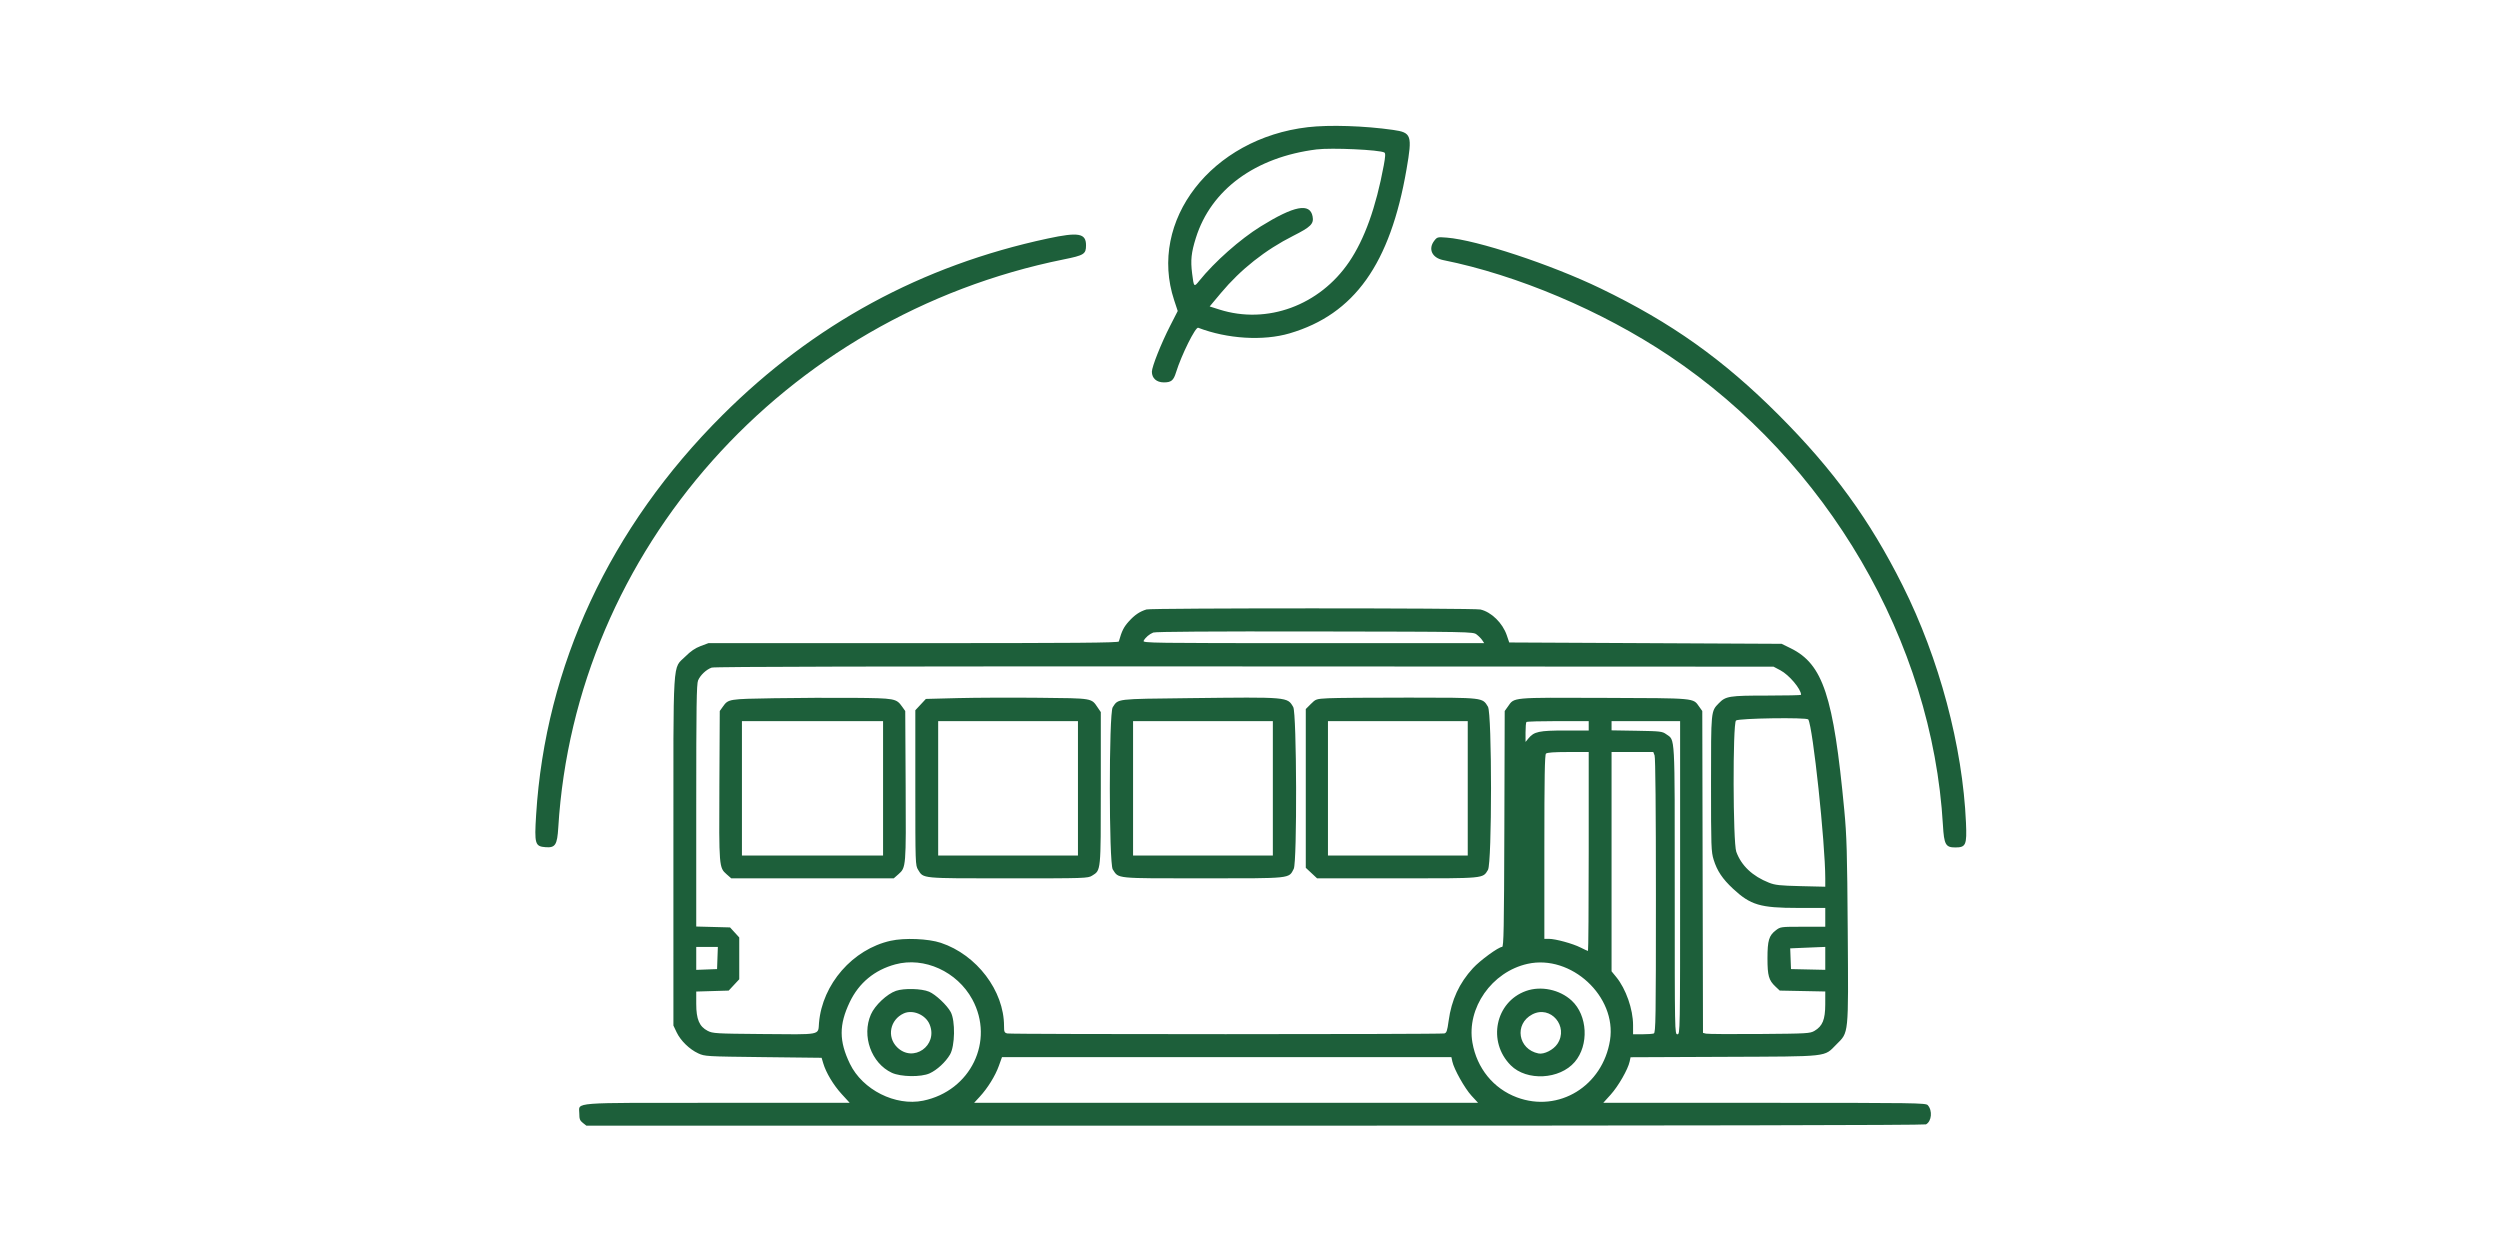
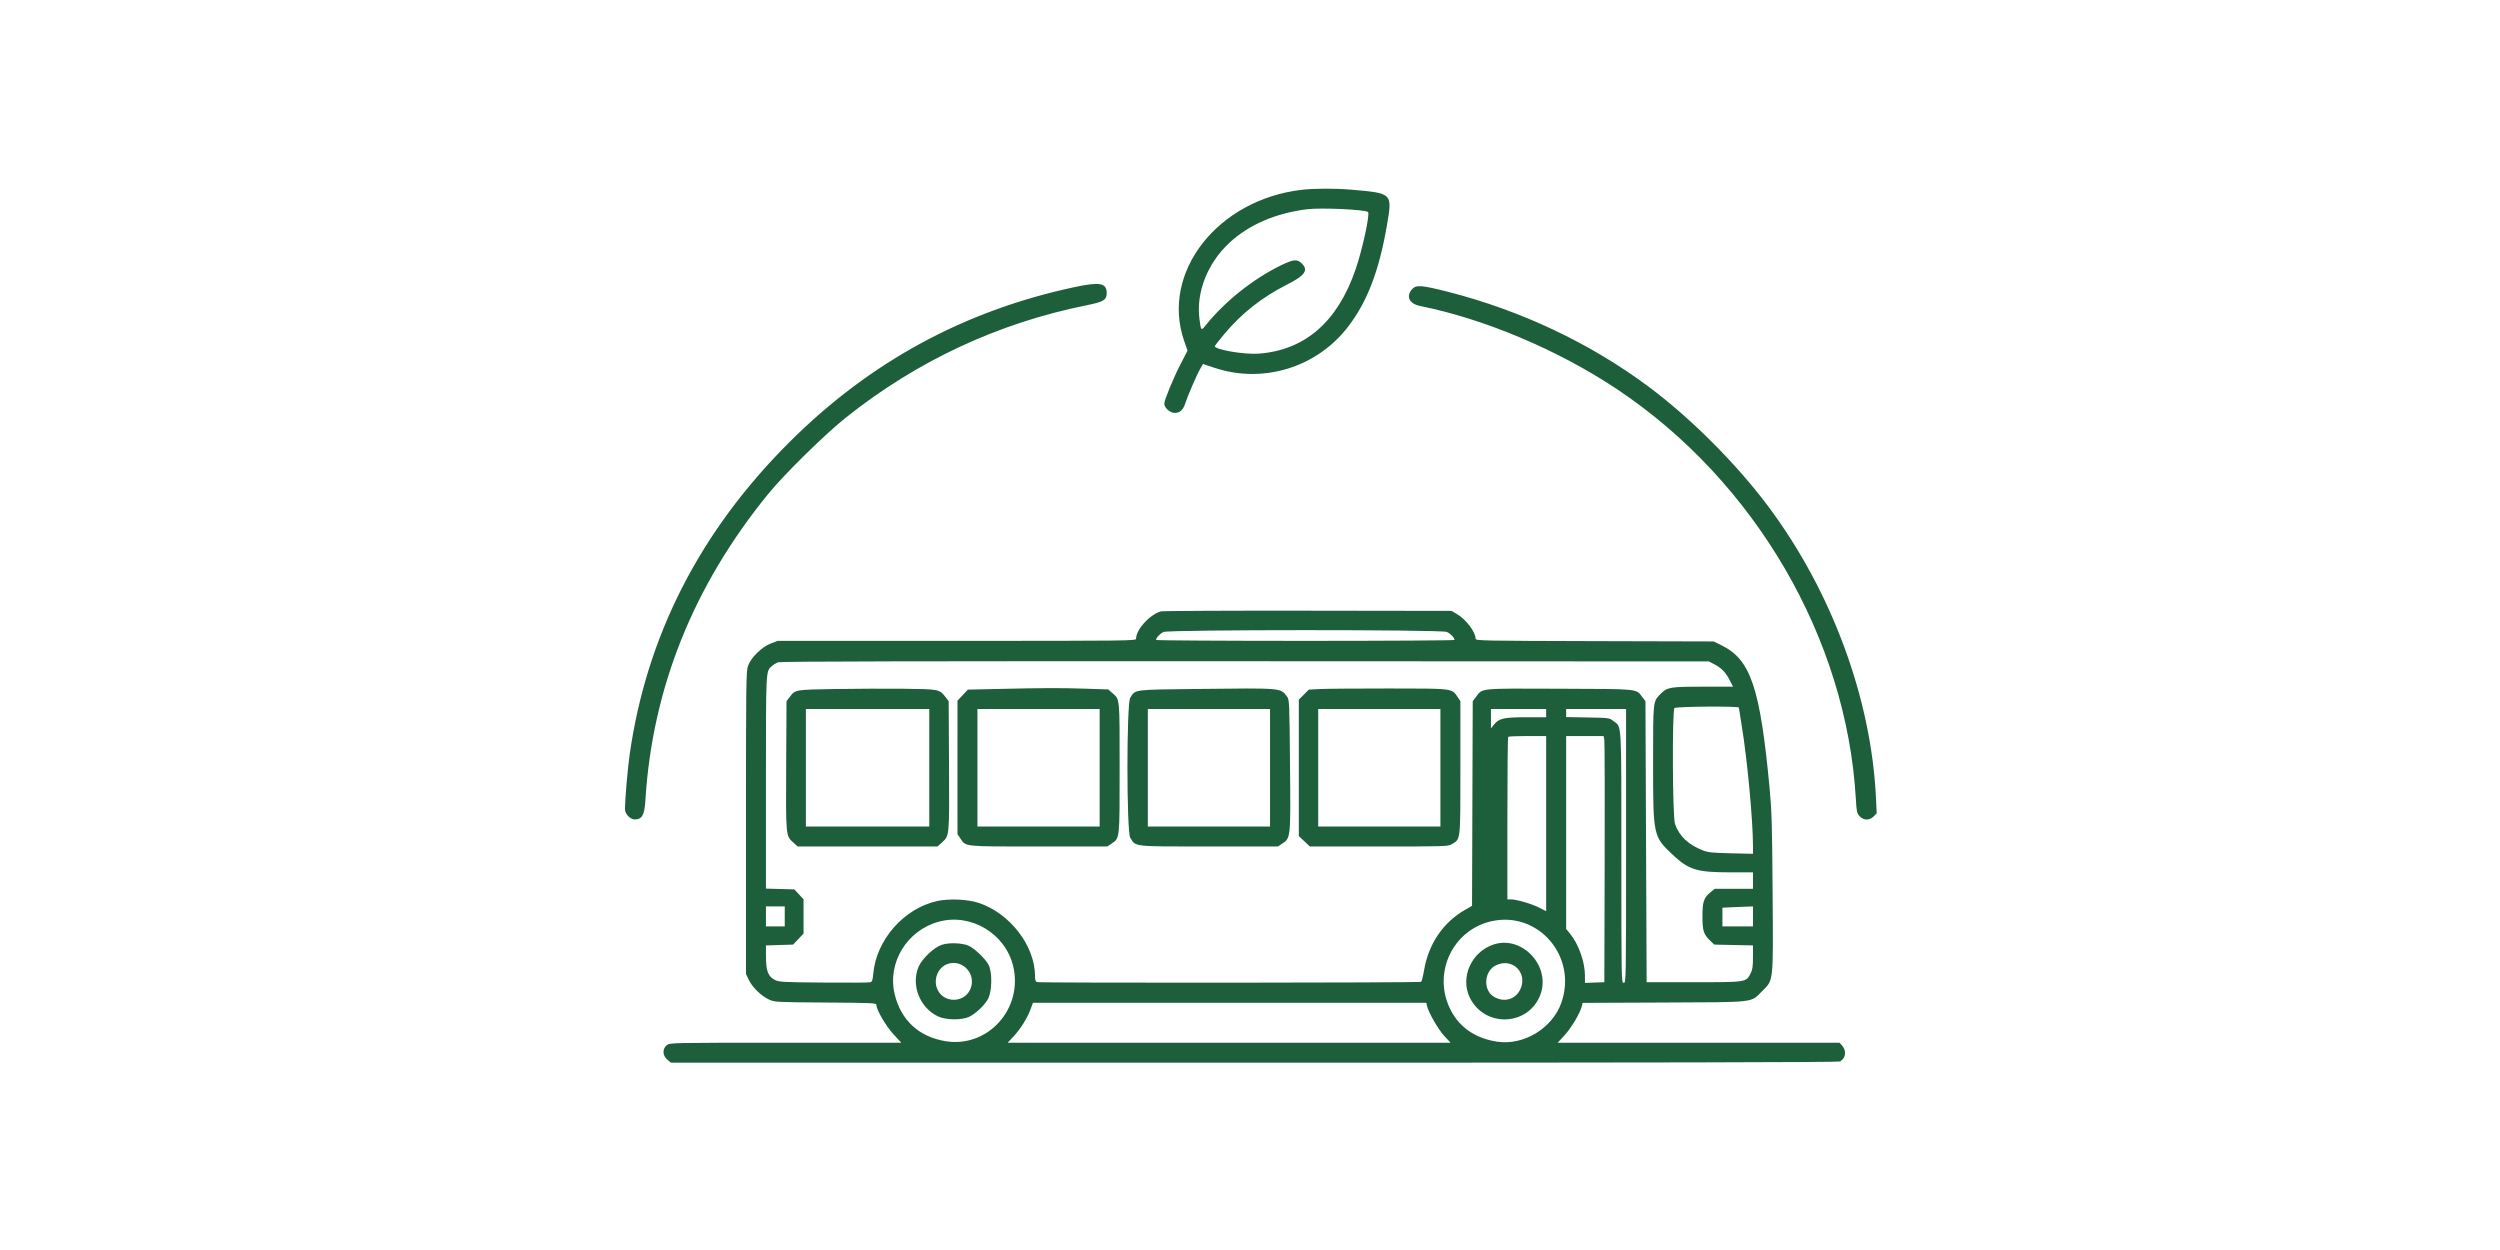
- <svg xmlns="http://www.w3.org/2000/svg" width="1000" height="500" viewBox="-165.0 36.5 1860.0 930.0">
-   <path d="M 808.096 131.118 C 736.369 139.435, 689.019 200.690, 708.576 259.864 L 711.228 267.888 705.630 278.833 C 698.945 291.902, 692 309.341, 692 313.059 C 692 317.905, 695.476 321, 700.918 321 C 706.408 321, 708.095 319.605, 709.986 313.500 C 713.943 300.723, 724.445 279.573, 726.450 280.342 C 748.118 288.657, 774.842 290.295, 794.495 284.513 C 842.652 270.345, 869.334 232.883, 881.466 162.408 C 885.836 137.017, 885.186 135.118, 871.438 133.147 C 850.249 130.108, 824.043 129.269, 808.096 131.118 M 814.500 147.676 C 768.921 153.396, 735.983 177.548, 724.729 213.500 C 721.296 224.466, 720.700 230.101, 721.931 239.920 C 723.224 250.231, 723.307 250.318, 727.233 245.444 C 738.628 231.298, 757.638 214.468, 772.945 204.974 C 797.874 189.513, 809.642 187.246, 811.572 197.533 C 812.599 203.009, 810.271 205.344, 797.223 211.921 C 776.376 222.430, 758.118 236.864, 743.364 254.500 L 734.999 264.500 742.187 266.786 C 777.745 278.096, 816.755 263.774, 838.778 231.324 C 850.222 214.462, 858.741 190.717, 864.510 159.608 C 865.748 152.933, 865.868 150.537, 864.993 149.996 C 861.673 147.944, 825.579 146.286, 814.500 147.676 M 614.500 213.960 C 520.689 234.061, 440.369 277.688, 372.403 345.458 C 288.755 428.864, 240.774 531.853, 233.875 642.803 C 232.527 664.478, 233.045 666.232, 240.968 666.813 C 248.141 667.340, 249.566 665.124, 250.356 652.217 C 262.977 445.925, 418.124 271.559, 626.500 229.477 C 641.588 226.430, 643 225.533, 643 219 C 643 210.023, 637.452 209.042, 614.500 213.960 M 902.176 215.504 C 897.342 221.649, 900.364 228.329, 908.738 230.010 C 963.788 241.059, 1026.843 267.748, 1076.761 301.129 C 1194.566 379.907, 1272.677 513.820, 1280.548 650.500 C 1281.376 664.862, 1282.558 667, 1289.674 667 C 1297.636 667, 1298.403 665.238, 1297.685 648.603 C 1295.235 591.830, 1277.784 526.473, 1250.564 472.129 C 1226.096 423.281, 1198.993 385.970, 1158.530 345.434 C 1117.132 303.962, 1078.537 276.524, 1025.764 251.050 C 988.903 233.256, 933.740 215.040, 911.426 213.292 C 904.596 212.757, 904.276 212.833, 902.176 215.504 M 687.994 489.934 C 682.936 491.473, 679.158 494.030, 674.827 498.848 C 671.032 503.068, 669.606 505.935, 667.413 513.750 C 667.135 514.743, 635.710 515, 514.569 515 L 362.075 515 356.295 517.163 C 352.229 518.684, 348.859 520.983, 344.933 524.913 C 335.222 534.634, 335.999 522.015, 336.010 669.928 L 336.020 799.500 338.392 804.500 C 341.361 810.754, 347.978 817.205, 354.500 820.202 C 359.411 822.459, 360.270 822.509, 402.890 823 L 446.281 823.500 447.477 827.553 C 449.545 834.561, 455.078 843.796, 461.237 850.518 L 467.177 857 368.811 857 C 257.366 857, 266 856.329, 266 864.984 C 266 869.055, 266.433 870.195, 268.635 871.927 L 271.270 874 768.701 874 C 1085.232 874, 1266.785 873.650, 1267.929 873.038 C 1272.162 870.773, 1272.909 862.792, 1269.267 858.750 C 1267.782 857.102, 1260.712 857, 1147.761 857 L 1027.832 857 1033.363 850.889 C 1039.020 844.638, 1046.244 832.034, 1047.460 826.294 L 1048.139 823.089 1117.820 822.794 C 1197.143 822.459, 1191.794 823.048, 1201.232 813.610 C 1210.584 804.258, 1210.251 807.562, 1209.717 729.500 C 1209.312 670.294, 1208.977 658.590, 1207.125 639 C 1199.119 554.286, 1191.283 530.635, 1167.311 518.832 L 1160.544 515.500 1059.203 515 L 957.862 514.500 956.069 509.205 C 952.970 500.050, 944.607 491.856, 936.426 489.958 C 931.678 488.857, 691.611 488.834, 687.994 489.934 M 693.021 507.110 C 690.098 508.283, 687.190 510.777, 685.872 513.239 C 684.975 514.916, 690.987 515, 812.087 515 L 939.244 515 937.772 512.783 C 936.963 511.564, 935.075 509.652, 933.577 508.533 C 930.878 506.518, 929.787 506.498, 813.177 506.307 C 736.934 506.182, 694.627 506.465, 693.021 507.110 M 364.500 533.201 C 360.498 534.600, 356.069 538.763, 354.377 542.718 C 353.242 545.371, 353 561.731, 353 635.886 L 353 725.837 365.579 726.168 L 378.159 726.500 381.579 730.235 L 385 733.971 385 749.524 L 385 765.077 381.073 769.288 L 377.146 773.498 365.073 773.854 L 353 774.211 353 783.393 C 353 794.830, 355.298 800.251, 361.500 803.442 C 365.282 805.388, 367.460 805.517, 401.500 805.812 C 447.079 806.206, 443.547 806.893, 444.342 797.487 C 446.775 768.700, 469.469 742.704, 497.637 736.437 C 507.986 734.135, 525.684 734.860, 535 737.967 C 561.685 746.869, 582 773.611, 582 799.839 C 582 804.240, 582.267 804.850, 584.428 805.392 C 587.284 806.109, 906.542 806.095, 909.536 805.378 C 911.273 804.962, 911.751 803.581, 912.784 795.997 C 914.905 780.425, 920.656 767.965, 930.857 756.843 C 936.210 751.006, 949.922 741, 952.568 741 C 953.755 741, 954.008 727.677, 954.234 653.250 L 954.500 565.500 956.829 562.235 C 961.873 555.162, 958.446 555.475, 1028.251 555.725 C 1097.349 555.973, 1094.519 555.713, 1099.171 562.235 L 1101.500 565.500 1101.762 685.234 L 1102.024 804.968 1104.265 805.530 C 1105.498 805.840, 1123.380 805.959, 1144.003 805.796 C 1179.749 805.514, 1181.663 805.404, 1184.999 803.444 C 1190.979 799.931, 1192.964 795.056, 1192.984 783.834 L 1193 774.169 1176.064 773.834 L 1159.127 773.500 1155.940 770.500 C 1150.952 765.804, 1150 762.439, 1150 749.500 C 1150 736.207, 1151.091 732.558, 1156.238 728.632 C 1159.646 726.033, 1159.897 726, 1176.344 726 L 1193 726 1193 719 L 1193 712 1172.710 712 C 1144.601 712, 1137.416 709.873, 1124.338 697.680 C 1116.528 690.399, 1112.507 684.380, 1109.976 676.187 C 1108.119 670.174, 1108 666.761, 1108 619.460 C 1108 564.871, 1107.913 565.771, 1113.775 559.738 C 1118.947 554.414, 1121.469 554.012, 1149.750 554.006 C 1163.638 554.003, 1175 553.757, 1175 553.460 C 1175 549.163, 1166.119 538.631, 1159.590 535.186 L 1154.500 532.500 761 532.326 C 488.692 532.206, 366.576 532.476, 364.500 533.201 M 411 555.980 C 376.949 556.542, 376.881 556.553, 372.820 562.248 L 370.500 565.500 370.218 620.773 C 369.908 681.318, 369.964 682.005, 375.549 686.909 L 379.070 690 439.500 690 L 499.930 690 503.453 686.907 C 509.108 681.942, 509.134 681.621, 508.803 621 L 508.500 565.500 506.171 562.235 C 501.842 556.165, 500.830 555.981, 470.257 555.708 C 454.991 555.571, 428.325 555.693, 411 555.980 M 547.676 555.886 L 523.852 556.500 519.926 560.711 L 516 564.923 516 622.593 C 516 679.404, 516.031 680.315, 518.097 683.656 C 522.158 690.227, 519.761 690, 585.082 690 C 642.673 690, 644.352 689.946, 647.526 687.984 C 654.138 683.897, 654 685.290, 654 622.747 L 654 566.296 651.750 562.990 C 646.847 555.786, 648.496 556.063, 608 555.647 C 587.925 555.441, 560.779 555.549, 547.676 555.886 M 720 555.916 C 664.579 556.557, 667.108 556.257, 662.863 562.695 C 659.969 567.083, 660.002 678.966, 662.898 683.359 C 667.499 690.337, 663.951 689.987, 730 689.990 C 796.479 689.993, 793.735 690.280, 797.543 682.918 C 800.112 677.949, 799.771 567.004, 797.172 562.555 C 792.741 554.968, 793.846 555.063, 720 555.916 M 823.262 556 C 814.176 556.492, 813.963 556.562, 810.262 560.267 L 806.500 564.033 806.500 623.088 L 806.500 682.144 810.711 686.072 L 814.923 690 874.511 690 C 940.270 690, 938.075 690.205, 942.040 683.701 C 945.080 678.717, 945.080 567.283, 942.040 562.299 C 937.842 555.412, 939.131 555.560, 883 555.528 C 855.225 555.513, 828.343 555.725, 823.262 556 M 1126.571 572.571 C 1124.098 575.045, 1124.297 663.337, 1126.792 670.203 C 1130.542 680.527, 1138.806 688.352, 1151.090 693.210 C 1155.725 695.043, 1159.114 695.412, 1174.750 695.785 L 1193 696.219 1193 690.143 C 1193 663.758, 1183.766 577.284, 1180.360 571.773 C 1179.333 570.112, 1128.274 570.869, 1126.571 572.571 M 387 623 L 387 673 439.500 673 L 492 673 492 623 L 492 573 439.500 573 L 387 573 387 623 M 533 623 L 533 673 585 673 L 637 673 637 623 L 637 573 585 573 L 533 573 533 623 M 678 623 L 678 673 730 673 L 782 673 782 623 L 782 573 730 573 L 678 573 678 623 M 823 623 L 823 673 875 673 L 927 673 927 623 L 927 573 875 573 L 823 573 823 623 M 970.667 573.667 C 970.300 574.033, 970.002 577.521, 970.005 581.417 L 970.010 588.500 972.255 585.769 C 976.324 580.820, 980.190 580, 999.468 580 L 1017 580 1017 576.500 L 1017 573 994.167 573 C 981.608 573, 971.033 573.300, 970.667 573.667 M 1034 576.439 L 1034 579.879 1052.750 580.189 C 1070.278 580.480, 1071.704 580.645, 1074.627 582.730 C 1081.392 587.556, 1081 580.412, 1081 698.901 C 1081 805.333, 1081.012 806, 1083 806 C 1084.989 806, 1085 805.333, 1085 689.500 L 1085 573 1059.500 573 L 1034 573 1034 576.439 M 985.200 597.200 C 984.290 598.110, 984 614.911, 984 666.700 L 984 735 987.340 735 C 992.279 735, 1005.081 738.501, 1010.871 741.435 C 1013.655 742.846, 1016.173 744, 1016.467 744 C 1016.760 744, 1017 710.700, 1017 670 L 1017 596 1001.700 596 C 991.133 596, 986.029 596.371, 985.200 597.200 M 1034 677.582 L 1034 759.163 1037.462 763.388 C 1044.696 772.217, 1050 787.370, 1050 799.210 L 1050 806 1056.918 806 C 1060.723 806, 1064.548 805.727, 1065.418 805.393 C 1066.846 804.845, 1067 794.889, 1067 702.958 C 1067 639.216, 1066.635 600.171, 1066.025 598.565 L 1065.050 596 1049.525 596 L 1034 596 1034 677.582 M 353 749.542 L 353 758.084 360.750 757.792 L 368.500 757.500 368.790 749.250 L 369.081 741 361.040 741 L 353 741 353 749.542 M 1174.709 741.744 L 1166.917 742.086 1167.209 749.793 L 1167.500 757.500 1180.250 757.780 L 1193 758.060 1193 749.530 L 1193 741 1187.750 741.201 C 1184.862 741.312, 1178.994 741.556, 1174.709 741.744 M 501.161 753.979 C 485.674 758.148, 474.034 767.772, 467.221 782.040 C 459.148 798.944, 459.184 811.114, 467.357 827.991 C 476.714 847.316, 501.219 859.648, 521.831 855.405 C 557.188 848.129, 575.212 810.930, 558.368 780 C 547.111 759.331, 522.636 748.198, 501.161 753.979 M 971.500 753.602 C 944.893 759.517, 926.014 786.515, 930.489 812.251 C 933.794 831.258, 946.099 846.404, 963.537 852.928 C 994.739 864.602, 1027.502 844.485, 1032.856 810.366 C 1037.957 777.866, 1003.935 746.391, 971.500 753.602 M 501.597 773.691 C 494.889 776.014, 485.922 784.455, 482.954 791.240 C 475.969 807.206, 483.239 827.504, 498.500 834.642 C 505.149 837.752, 520.233 837.986, 526.637 835.078 C 532.142 832.578, 538.492 826.719, 541.805 821.084 C 545.526 814.755, 545.845 796.012, 542.345 789.475 C 539.611 784.371, 531.086 776.353, 526.229 774.318 C 520.600 771.959, 507.555 771.627, 501.597 773.691 M 970.332 773.791 C 947.491 781.950, 941.442 811.514, 959.016 829.106 C 970.887 840.990, 995.393 839.705, 1006.601 826.611 C 1017.323 814.085, 1016.212 791.902, 1004.312 780.934 C 995.418 772.735, 981.487 769.807, 970.332 773.791 M 507.382 790.479 C 497.184 795.120, 494.658 807.858, 502.400 815.600 C 514.371 827.571, 533.189 814.355, 526.606 798.600 C 523.618 791.449, 514.092 787.425, 507.382 790.479 M 975 791.222 C 961.369 798.388, 964.385 817.227, 979.651 820.280 C 983.810 821.112, 990.766 817.580, 993.718 813.138 C 1002.356 800.138, 988.624 784.060, 975 791.222 M 578.164 829.465 C 575.482 836.941, 569.842 846.046, 563.897 852.496 L 559.745 857 747.217 857 L 934.688 857 929.835 851.750 C 924.804 846.308, 916.736 831.925, 915.531 826.250 L 914.841 823 747.662 823 L 580.482 823 578.164 829.465" stroke="none" fill="#1D5F3A" fill-rule="evenodd" />
+ <svg xmlns="http://www.w3.org/2000/svg" width="1000" height="500" viewBox="-298.8 -30.4 2127.5 1063.8">
+   <path d="M 809.096 131.118 C 737.289 139.444, 688.848 201.524, 708.859 259.579 L 711.777 268.043 705.954 279.272 C 699.905 290.938, 692 310.110, 692 313.117 C 692 316.669, 696.898 321, 700.915 321 C 705.381 321, 708.171 318.386, 709.989 312.500 C 711.747 306.808, 719.803 288.250, 722.602 283.443 L 724.964 279.386 734.732 282.635 C 776.133 296.406, 821.881 282.309, 848.462 247.589 C 864.818 226.226, 874.791 200.182, 881.466 161.408 C 886.206 133.866, 886.420 134.080, 851 131.013 C 837.593 129.852, 819.625 129.897, 809.096 131.118 M 813.500 147.676 C 786.513 151.063, 763.768 160.931, 747.175 176.453 C 728.740 193.698, 719.041 218.440, 721.910 240.908 C 723.228 251.234, 723.308 251.317, 727.230 246.444 C 743.683 226.003, 767.646 206.920, 791.345 195.385 C 801.524 190.431, 804.794 190.022, 808.407 193.250 C 815.179 199.301, 812.179 203.877, 796.140 211.963 C 775.451 222.392, 757.845 236.257, 743.393 253.500 C 738.784 259, 735.009 263.819, 735.006 264.210 C 734.981 267.172, 760.083 271.464, 772.222 270.573 C 811.701 267.675, 839.506 243.527, 854.814 198.844 C 860.698 181.668, 867.187 151.721, 865.386 150.050 C 863.105 147.933, 825.253 146.201, 813.500 147.676 M 615.500 213.960 C 521.412 234.121, 441.385 277.663, 372.902 345.957 C 296.875 421.774, 251.465 510.533, 237.049 611.500 C 235.328 623.551, 233.064 649.747, 233.015 658.173 C 232.992 662.264, 237.491 667, 241.402 667 C 247.507 667, 249.641 663.200, 250.386 651 C 256.217 555.481, 291.109 468.332, 354.883 390 C 368.428 373.363, 403.302 339.092, 421.152 324.878 C 481.539 276.791, 550.471 244.611, 625.500 229.481 C 640.392 226.478, 643 224.916, 643 219 C 643 210.405, 637.121 209.327, 615.500 213.960 M 902.695 215.950 C 897.566 222.046, 900.616 228.178, 909.684 229.998 C 964.806 241.066, 1027.821 267.733, 1077.761 301.129 C 1194.957 379.500, 1272.717 513.087, 1280.546 649.500 C 1281.179 660.522, 1281.444 661.724, 1283.804 664.250 C 1287.241 667.928, 1292.104 667.987, 1295.695 664.396 L 1298.299 661.792 1297.678 648.646 C 1293.673 563.921, 1259.965 472.727, 1205.956 400.500 C 1178.817 364.207, 1139.844 325.225, 1104.111 298.631 C 1054.310 261.568, 995.610 233.814, 933.500 217.965 C 910.624 212.127, 906.158 211.835, 902.695 215.950 M 688.994 489.924 C 679.300 492.911, 668 505.398, 668 513.122 C 668 514.951, 664.028 515, 515.538 515 L 363.075 515 357.288 517.162 C 349.575 520.044, 340.058 529.391, 337.671 536.428 C 336.144 540.933, 336.001 552.399, 336.010 669.928 L 336.020 798.500 338.394 803.500 C 341.379 809.784, 348.984 817.211, 355.500 820.203 C 360.434 822.470, 361.069 822.504, 403.750 822.799 C 444.928 823.084, 447 823.186, 447 824.933 C 447 828.987, 455.152 842.921, 461.596 849.881 L 468.187 857 369.728 857 C 271.635 857, 271.260 857.008, 268.635 859.073 C 264.716 862.156, 264.922 867.915, 269.077 871.411 L 272.153 874 768.642 874 C 1107.252 874, 1265.743 873.673, 1267.055 872.970 C 1272.038 870.304, 1272.829 863.749, 1268.711 859.250 L 1266.651 857 1146.737 857 L 1026.823 857 1032.828 850.447 C 1038.563 844.187, 1046.023 831.549, 1047.378 825.795 L 1048.016 823.089 1117.258 822.795 C 1196.410 822.458, 1190.798 823.107, 1200.768 813.137 C 1210.642 803.263, 1210.255 806.879, 1209.716 729.500 C 1209.311 671.360, 1208.968 659.525, 1207.124 640 C 1199.078 554.806, 1191.074 531.024, 1166.349 518.851 L 1159.543 515.500 1058.272 515.231 C 963.016 514.979, 956.999 514.860, 956.978 513.231 C 956.905 507.443, 948.820 496.743, 941.084 492.195 L 936.500 489.500 814 489.326 C 746.625 489.230, 690.372 489.500, 688.994 489.924 M 691.378 507.437 C 688.488 508.695, 685 512.406, 685 514.223 C 685 514.650, 742.150 515, 812 515 C 881.850 515, 939 514.650, 939 514.223 C 939 512.336, 935.459 508.672, 932.401 507.394 C 927.500 505.347, 696.087 505.387, 691.378 507.437 M 363.500 533.204 C 361.850 533.782, 359.430 535.210, 358.121 536.377 C 352.846 541.084, 353 538.107, 353 635.384 L 353 725.833 365.074 726.166 L 377.148 726.500 381.074 730.711 L 385 734.923 385 749.519 L 385 764.116 380.576 768.799 L 376.152 773.481 364.576 773.848 L 353 774.216 353.022 783.858 C 353.049 795.923, 354.906 800.738, 360.623 803.576 C 364.204 805.353, 367.362 805.523, 401.956 805.807 C 422.557 805.975, 440.379 805.871, 441.561 805.574 C 443.421 805.107, 443.798 804.083, 444.369 797.939 C 447.033 769.273, 470.482 742.701, 498.643 736.436 C 508.726 734.193, 524.747 734.895, 534.043 737.987 C 560.721 746.862, 582 774.529, 582 800.340 C 582 803.481, 582.467 804.965, 583.590 805.396 C 585.781 806.237, 909.380 806.021, 910.579 805.178 C 911.110 804.805, 912.269 800.225, 913.155 795 C 916.908 772.881, 929.331 754.613, 947.848 743.983 L 953.915 740.500 954.208 653.422 L 954.500 566.344 957.302 562.671 C 963.086 555.088, 959.157 555.473, 1028.259 555.729 C 1096.714 555.983, 1093.343 555.650, 1098.698 562.671 L 1101.500 566.344 1102 685.922 L 1102.500 805.500 1142.500 805.500 C 1187.578 805.500, 1187.139 805.568, 1190.990 798.019 C 1192.605 794.854, 1193 792.122, 1193 784.126 L 1193 774.172 1176.554 773.836 L 1160.107 773.500 1156.434 770 C 1151.015 764.836, 1150 761.601, 1150 749.500 C 1150 737.144, 1151.121 733.695, 1156.604 729.175 L 1160.456 726 1176.728 726 L 1193 726 1193 719 L 1193 712 1173.210 712 C 1145.364 712, 1138.300 709.834, 1124.817 697.164 C 1108.101 681.455, 1108 680.989, 1108 619.460 C 1108 565.382, 1107.847 566.824, 1114.280 560.236 C 1120.017 554.361, 1122.059 554.012, 1150.767 554.006 L 1176.034 554 1173.572 549.143 C 1170.015 542.123, 1166.433 538.268, 1160.620 535.201 L 1155.500 532.500 761 532.326 C 487.392 532.206, 365.581 532.475, 363.500 533.204 M 412 555.980 C 377.632 556.547, 378.025 556.479, 373.291 562.685 L 370.500 566.342 370.217 620.692 C 369.903 680.952, 369.896 680.866, 376.012 686.392 L 380.006 690 439.500 690 L 498.994 690 502.990 686.390 C 509.174 680.803, 509.138 681.207, 508.803 620.921 L 508.500 566.343 505.698 562.670 C 500.776 556.219, 500.135 556.093, 470.358 555.760 C 455.586 555.595, 429.325 555.694, 412 555.980 M 548.681 555.964 L 524.862 556.500 520.431 561.192 L 516 565.884 516 622.710 L 516 679.536 518.529 683.257 C 523.308 690.290, 520.440 690, 585.218 690 L 643.536 690 647.125 687.561 C 654.190 682.760, 654 684.543, 654 623.049 C 654 562.367, 654.268 565.076, 647.703 559.312 L 644.303 556.327 623.902 555.666 C 602.918 554.986, 589.876 555.038, 548.681 555.964 M 721 555.917 C 664.854 556.565, 667.499 556.221, 663.018 563.472 C 659.839 568.615, 659.869 677.434, 663.050 682.582 C 667.856 690.358, 664.616 690, 730.220 690 L 788.704 690 792.102 687.749 C 799.649 682.748, 799.572 683.494, 799.004 620.822 C 798.509 566.181, 798.461 565.092, 796.395 562.322 C 790.913 554.970, 792.367 555.093, 721 555.917 M 824.260 556 L 815.020 556.500 810.760 560.765 L 806.500 565.029 806.500 623.082 L 806.500 681.134 811.192 685.567 L 815.884 690 874.692 689.996 C 931.609 689.993, 933.605 689.929, 936.759 688.005 C 944.307 683.403, 943.992 686.238, 943.996 622.898 L 944 566.296 941.747 562.952 C 936.601 555.316, 938.508 555.557, 883.026 555.527 C 855.787 555.512, 829.342 555.725, 824.260 556 M 1126.200 572.200 C 1124.134 574.266, 1124.523 664.525, 1126.624 670.715 C 1130.109 680.981, 1137.784 688.340, 1150.090 693.213 C 1154.756 695.061, 1158.080 695.415, 1174.250 695.786 L 1193 696.216 1193 689.641 C 1193 667.892, 1188.133 615.731, 1183.473 587.542 C 1182.113 579.314, 1181 572.227, 1181 571.792 C 1181 570.424, 1127.578 570.822, 1126.200 572.200 M 387 623 L 387 673 439.500 673 L 492 673 492 623 L 492 573 439.500 573 L 387 573 387 623 M 533 623 L 533 673 585 673 L 637 673 637 623 L 637 573 585 573 L 533 573 533 623 M 678 623 L 678 673 730 673 L 782 673 782 623 L 782 573 730 573 L 678 573 678 623 M 823 623 L 823 673 875 673 L 927 673 927 623 L 927 573 875 573 L 823 573 823 623 M 970.011 581.250 L 970.022 589.500 972.493 586.366 C 976.753 580.962, 980.912 580, 1000.020 580 L 1017 580 1017 576.500 L 1017 573 993.500 573 L 970 573 970.011 581.250 M 1034 576.438 L 1034 579.876 1052.331 580.188 C 1070.478 580.497, 1070.698 580.527, 1074.191 583.194 C 1081.469 588.750, 1081 580.754, 1081 699.401 C 1081 805.333, 1081.013 806, 1083 806 C 1084.989 806, 1085 805.333, 1085 689.500 L 1085 573 1059.500 573 L 1034 573 1034 576.438 M 984.667 596.667 C 984.300 597.033, 984 628.308, 984 666.167 L 984 735 986.840 735 C 991.647 735, 1004.467 738.702, 1010.894 741.946 L 1017 745.029 1017 670.514 L 1017 596 1001.167 596 C 992.458 596, 985.033 596.300, 984.667 596.667 M 1034 678.082 L 1034 760.163 1037.462 764.388 C 1044.577 773.071, 1050 788.366, 1050 799.751 L 1050 806.081 1058.250 805.790 L 1066.500 805.500 1066.784 704 C 1066.940 648.175, 1066.807 601.038, 1066.489 599.250 L 1065.909 596 1049.955 596 L 1034 596 1034 678.082 M 353 749.500 L 353 758 361 758 L 369 758 369 749.500 L 369 741 361 741 L 353 741 353 749.500 M 1174.250 741.743 L 1167 742.088 1167 750.044 L 1167 758 1180 758 L 1193 758 1193 749.500 L 1193 741 1187.250 741.199 C 1184.088 741.308, 1178.237 741.553, 1174.250 741.743 M 500.161 753.969 C 472.894 761.346, 456.048 789.142, 462.607 815.936 C 467.963 837.819, 482.989 851.755, 505.395 855.622 C 541.487 861.850, 572.013 828.390, 563.439 792 C 556.879 764.158, 527.583 746.551, 500.161 753.969 M 970.500 753.597 C 938.269 760.786, 920.859 795.949, 934.425 826.458 C 941.744 842.919, 955.692 853.072, 975.128 856.088 C 997.781 859.603, 1022.297 844.766, 1029.948 822.911 C 1043.699 783.630, 1010.323 744.715, 970.500 753.597 M 502.569 773.700 C 495.793 776.046, 485.966 785.344, 482.965 792.249 C 476.239 807.721, 483.884 827.319, 499.500 834.637 C 506.108 837.734, 519.324 837.944, 525.690 835.054 C 531.153 832.574, 538.452 825.788, 541.821 820.058 C 545.500 813.800, 545.804 796.934, 542.354 790.493 C 539.603 785.358, 530.102 776.359, 525.324 774.362 C 519.653 771.992, 508.443 771.666, 502.569 773.700 M 972.324 773.379 C 953.436 779.558, 943.623 801.313, 951.972 818.500 C 964.581 844.457, 1001.930 842.994, 1012.065 816.147 C 1021.221 791.896, 996.627 765.429, 972.324 773.379 M 506.354 790.487 C 499.733 793.504, 496.054 801.771, 498.043 809.158 C 502.137 824.364, 523.913 824.203, 527.788 808.938 C 531.029 796.168, 518.173 785.101, 506.354 790.487 M 974.119 791.170 C 964.092 796.133, 963.121 812.334, 972.518 817.878 C 981.034 822.903, 990.529 820.409, 994.750 812.038 C 1001.909 797.842, 988.349 784.126, 974.119 791.170 M 577.970 829.080 C 575.178 836.547, 569.473 845.511, 563.344 852.063 L 558.726 857 747.173 857 L 935.620 857 930.294 851.250 C 925.169 845.718, 916.960 831.460, 915.611 825.750 L 914.962 823 747.603 823 L 580.244 823 577.970 829.080" stroke="none" fill="#1D5F3A" fill-rule="evenodd" />
</svg>
